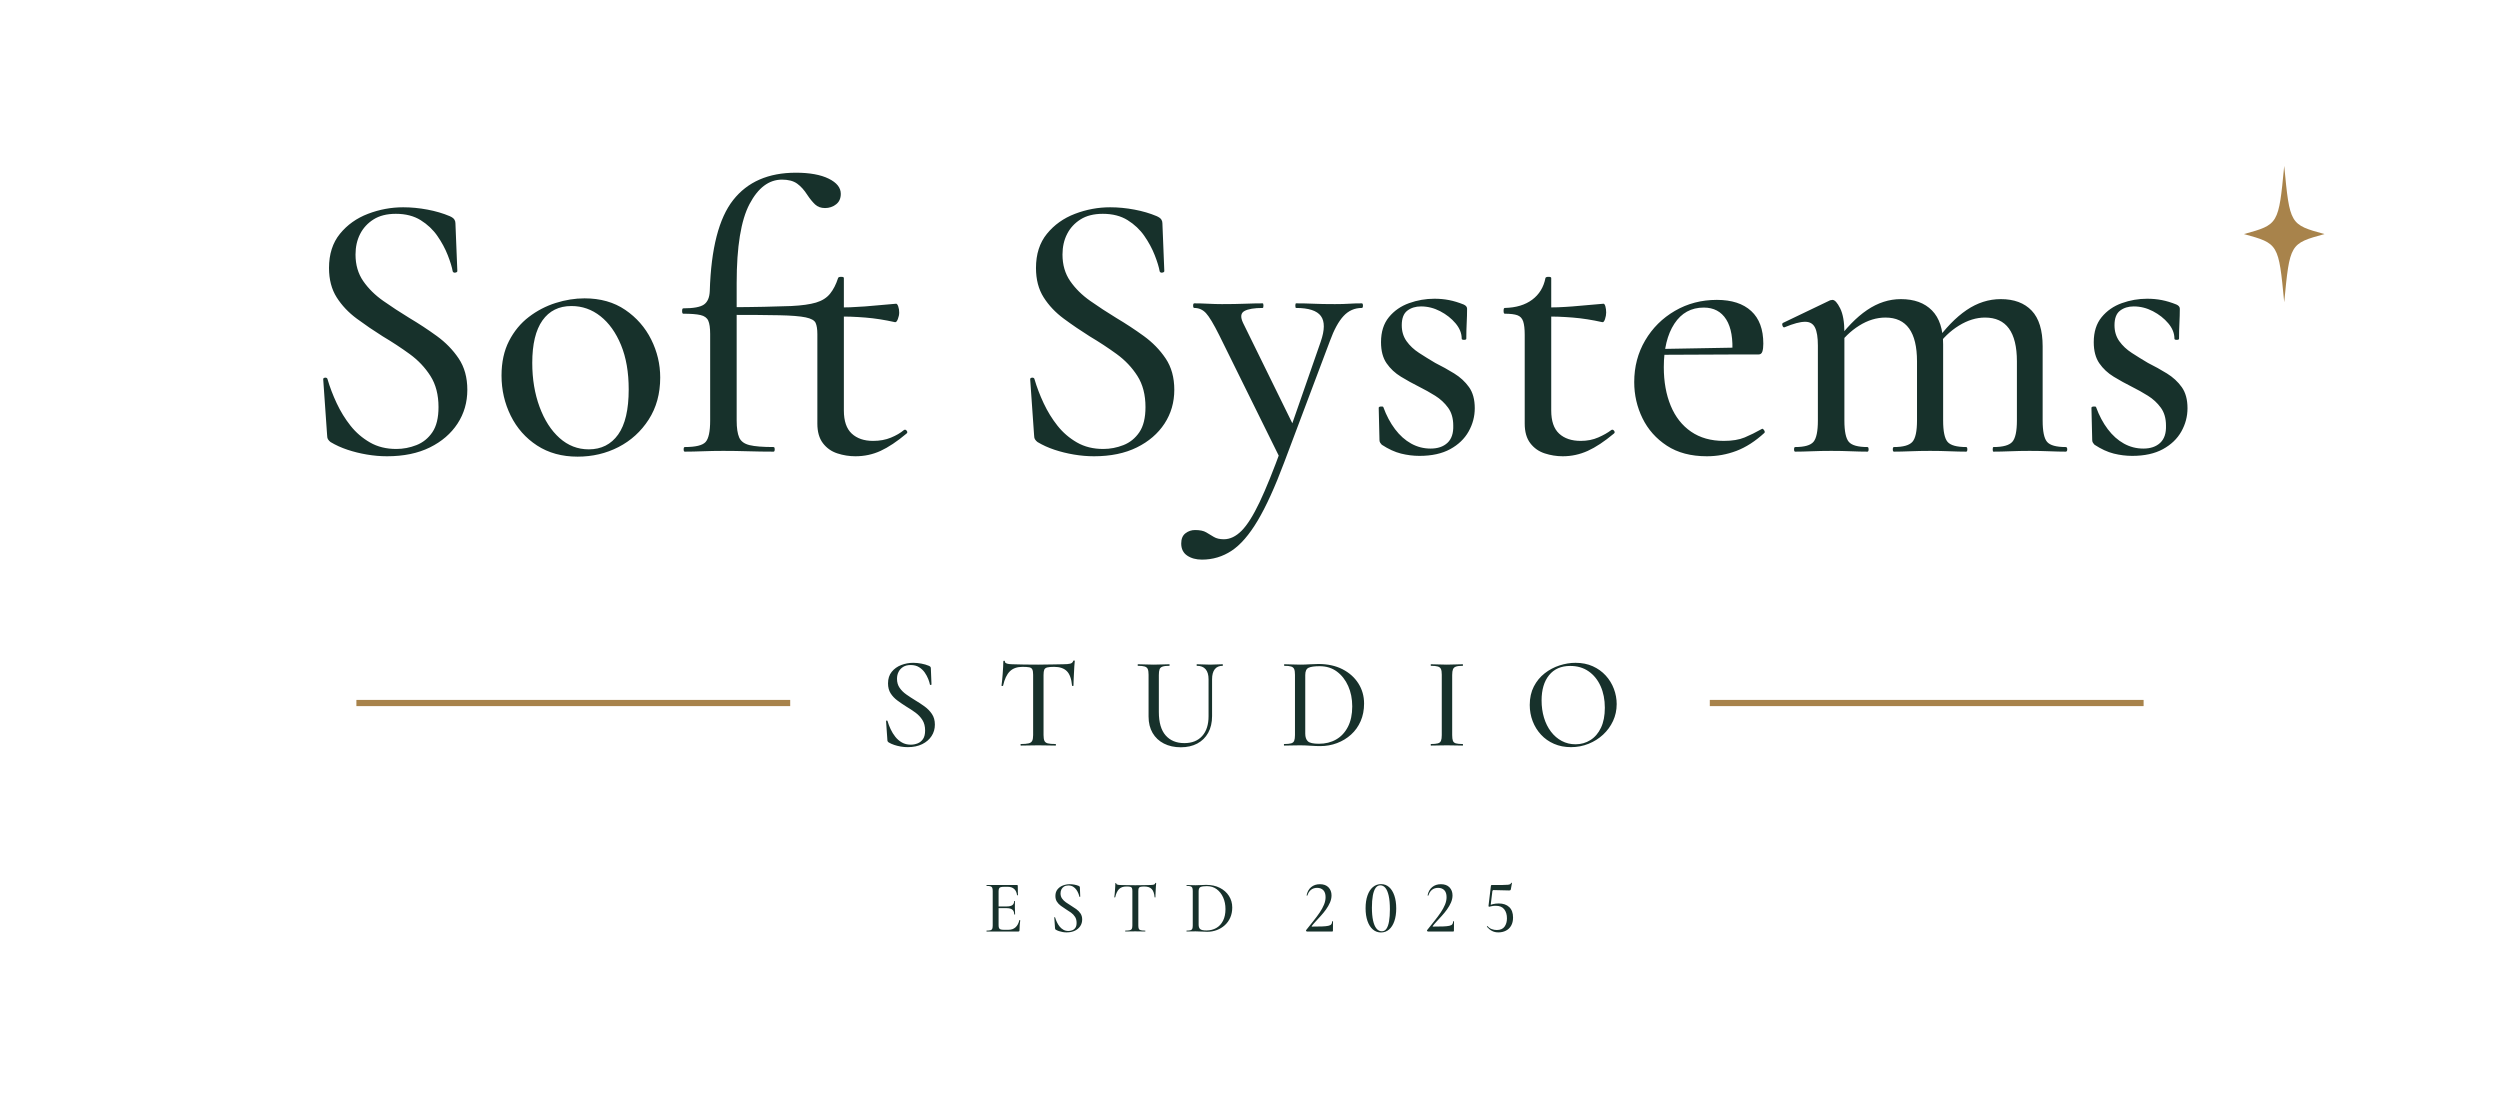
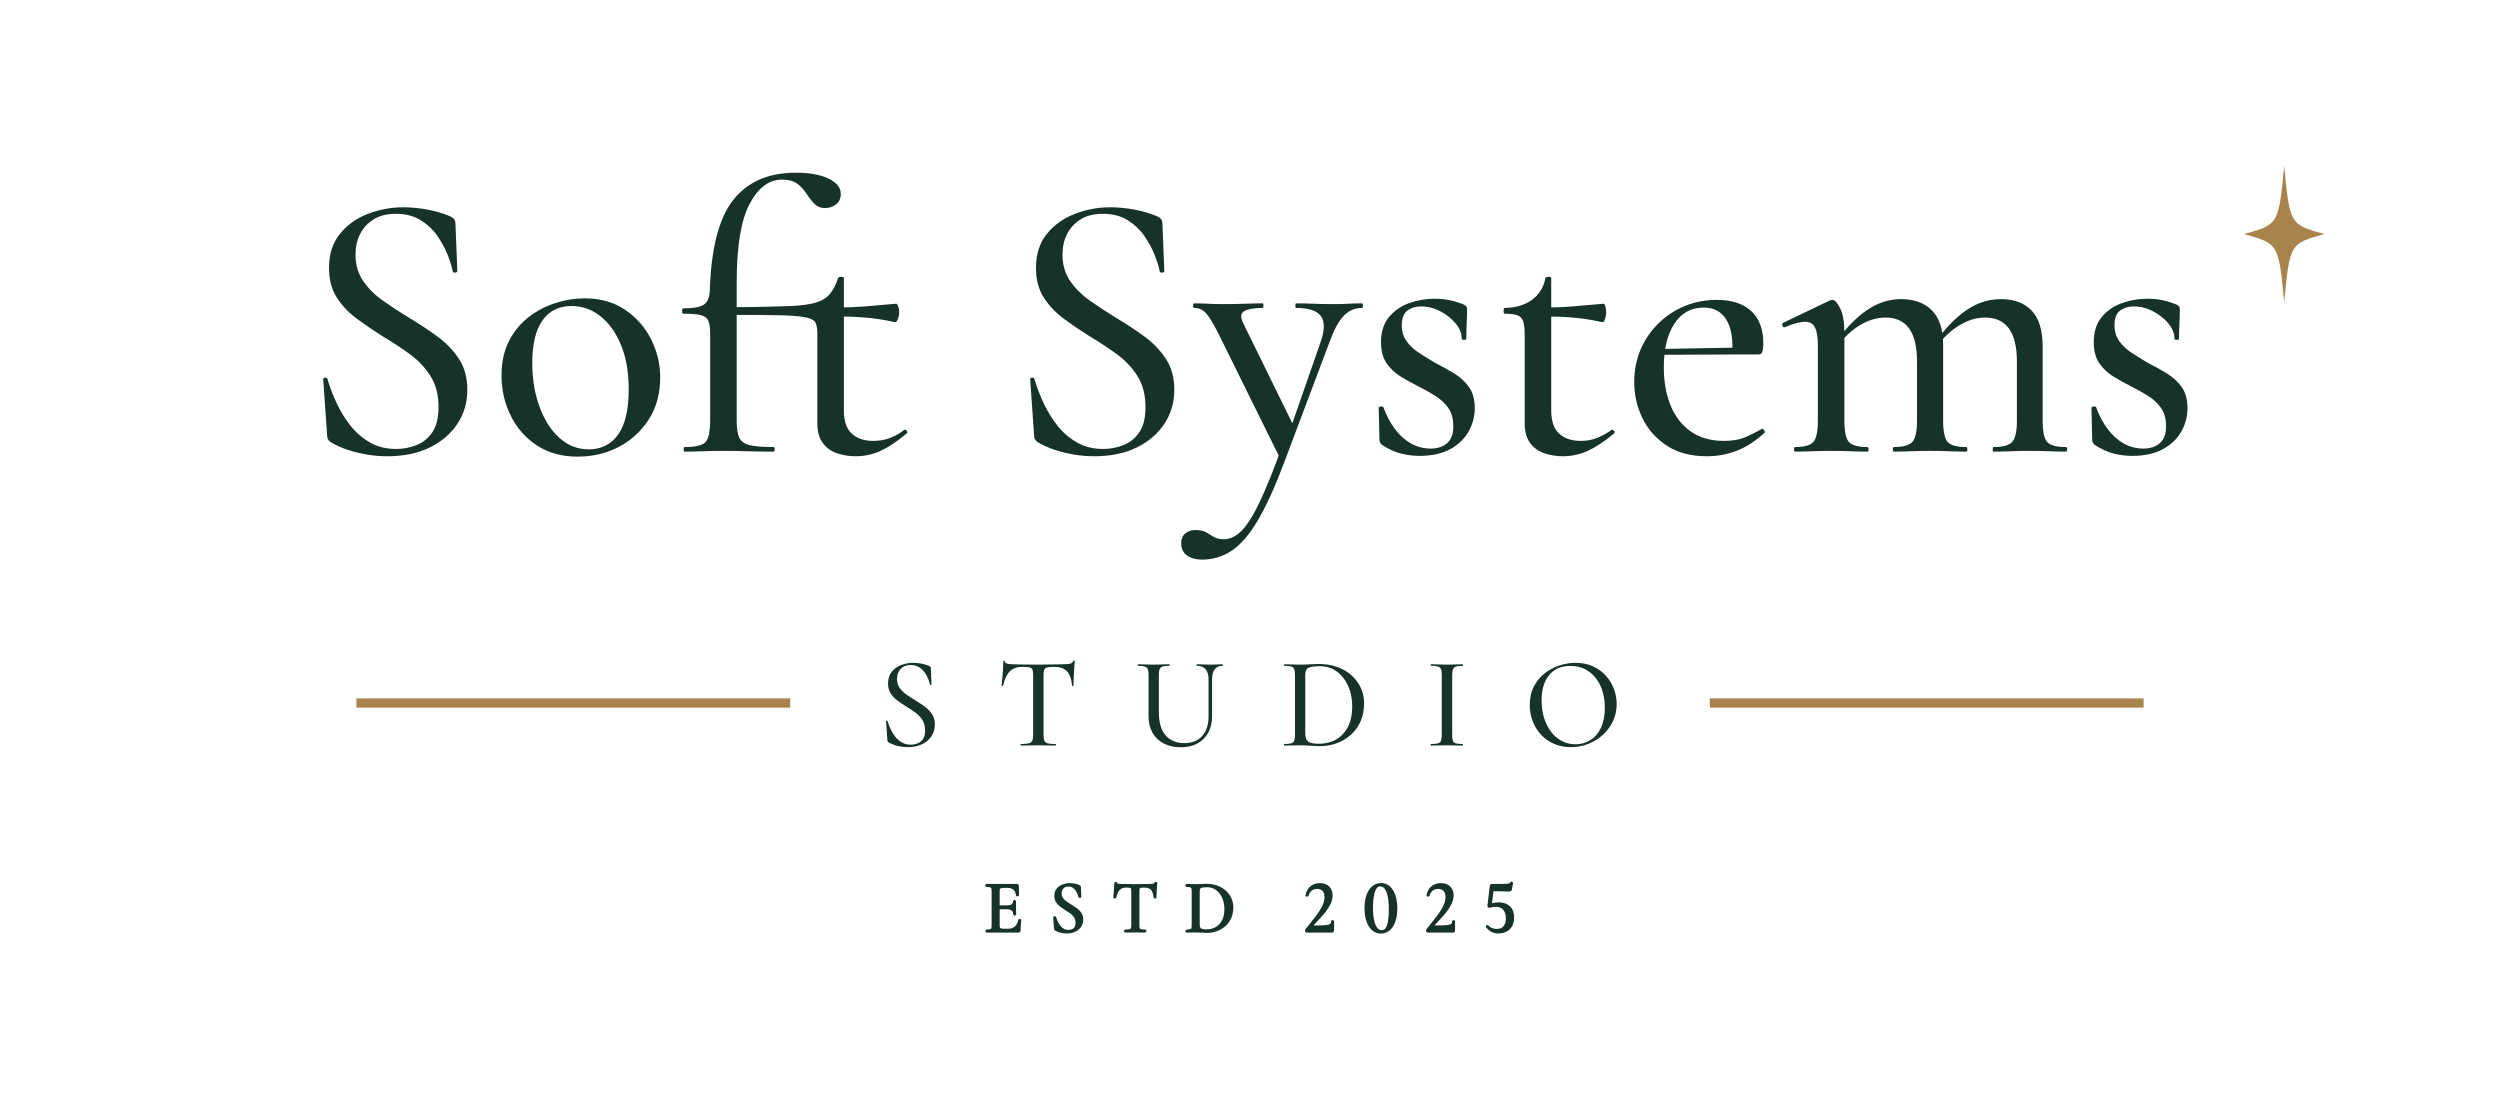
<svg xmlns="http://www.w3.org/2000/svg" viewBox="0 0 403.41 178.08" width="403" height="178" role="img" aria-label="Soft Systems Studio, established 2025">
  <path transform="translate(47.82 72.83)" d="M9.548 -31.806Q9.548 -29.326 10.788 -27.528Q12.028 -25.73 14.012 -24.335Q15.996 -22.94 18.228 -21.576Q20.522 -20.212 22.661 -18.662Q24.8 -17.112 26.195 -15.035Q27.59 -12.958 27.59 -9.982Q27.59 -6.944 26.009 -4.526Q24.428 -2.108 21.545 -0.682Q18.662 0.744 14.632 0.744Q13.02 0.744 11.377 0.465Q9.734 0.186 8.246 -0.31Q6.758 -0.806 5.518 -1.55Q5.27 -1.736 5.115 -1.984Q4.96 -2.232 4.96 -2.728L4.34 -11.594Q4.278 -11.904 4.619 -11.935Q4.96 -11.966 5.022 -11.718Q5.58 -9.796 6.51 -7.812Q7.44 -5.828 8.742 -4.185Q10.044 -2.542 11.873 -1.488Q13.702 -0.434 16.12 -0.434Q17.794 -0.434 19.375 -1.054Q20.956 -1.674 21.948 -3.131Q22.94 -4.588 22.94 -7.192Q22.94 -10.168 21.638 -12.214Q20.336 -14.26 18.29 -15.748Q16.244 -17.236 13.95 -18.6Q11.78 -19.964 9.765 -21.452Q7.75 -22.94 6.51 -24.893Q5.27 -26.846 5.27 -29.636Q5.27 -32.984 7.037 -35.154Q8.804 -37.324 11.563 -38.378Q14.322 -39.432 17.236 -39.432Q19.158 -39.432 21.142 -39.06Q23.126 -38.688 24.738 -38.006Q25.296 -37.758 25.482 -37.479Q25.668 -37.2 25.668 -36.89L25.978 -29.14Q25.978 -28.954 25.668 -28.892Q25.358 -28.83 25.234 -29.078Q25.048 -30.132 24.428 -31.713Q23.808 -33.294 22.754 -34.813Q21.7 -36.332 20.057 -37.355Q18.414 -38.378 16.058 -38.378Q13.888 -38.378 12.462 -37.479Q11.036 -36.58 10.292 -35.123Q9.548 -33.666 9.548 -31.806ZM45.384 0.806Q41.602 0.806 38.843 -0.992Q36.084 -2.79 34.596 -5.797Q33.108 -8.804 33.108 -12.276Q33.108 -15.5 34.317 -17.856Q35.526 -20.212 37.51 -21.731Q39.494 -23.25 41.85 -23.994Q44.206 -24.738 46.5 -24.738Q50.344 -24.738 53.072 -22.878Q55.8 -21.018 57.257 -18.104Q58.714 -15.19 58.714 -11.966Q58.714 -8.06 56.854 -5.177Q54.994 -2.294 51.987 -0.744Q48.98 0.806 45.384 0.806ZM47.182 -0.372Q50.22 -0.372 51.925 -2.759Q53.63 -5.146 53.63 -10.044Q53.63 -14.198 52.39 -17.205Q51.15 -20.212 49.073 -21.855Q46.996 -23.498 44.392 -23.498Q41.354 -23.498 39.711 -21.173Q38.068 -18.848 38.068 -14.322Q38.068 -10.416 39.246 -7.223Q40.424 -4.03 42.47 -2.201Q44.516 -0.372 47.182 -0.372ZM62.682 0.0Q62.496 0.0 62.496 -0.372Q62.496 -0.744 62.682 -0.744Q65.286 -0.744 66.03 -1.55Q66.774 -2.356 66.774 -5.022V-18.972Q66.774 -20.46 66.464 -21.142Q66.154 -21.824 65.224 -22.041Q64.294 -22.258 62.434 -22.258Q62.248 -22.258 62.248 -22.692Q62.248 -23.126 62.434 -23.126Q64.914 -23.126 65.782 -23.746Q66.65 -24.366 66.712 -25.916Q67.022 -36.208 70.494 -40.61Q73.966 -45.012 80.6 -45.012Q83.948 -45.012 85.901 -44.051Q87.854 -43.09 87.854 -41.602Q87.854 -40.486 87.079 -39.897Q86.304 -39.308 85.312 -39.308Q84.32 -39.308 83.7 -39.897Q83.08 -40.486 82.46 -41.416Q81.716 -42.594 80.817 -43.245Q79.918 -43.896 78.368 -43.896Q75.206 -43.896 73.129 -39.959Q71.052 -36.022 71.052 -27.218V-5.022Q71.052 -3.224 71.455 -2.294Q71.858 -1.364 73.129 -1.054Q74.4 -0.744 77.004 -0.744Q77.19 -0.744 77.19 -0.372Q77.19 0.0 77.004 0.0Q74.896 0.0 72.912 -0.062Q70.928 -0.124 68.882 -0.124Q67.146 -0.124 65.565 -0.062Q63.984 0.0 62.682 0.0ZM90.21 0.744Q88.722 0.744 87.296 0.279Q85.87 -0.186 84.971 -1.364Q84.072 -2.542 84.072 -4.526V-18.972Q84.072 -20.15 83.793 -20.77Q83.514 -21.39 82.181 -21.669Q80.848 -21.948 77.934 -22.01Q75.02 -22.072 69.75 -22.072V-23.312Q72.726 -23.312 75.454 -23.374Q78.182 -23.436 79.856 -23.498Q82.398 -23.622 83.855 -24.056Q85.312 -24.49 86.118 -25.482Q86.924 -26.474 87.42 -28.024Q87.482 -28.21 87.916 -28.21Q88.35 -28.21 88.35 -28.024V-6.634Q88.35 -4.092 89.621 -2.914Q90.892 -1.736 93.062 -1.736Q94.674 -1.736 95.945 -2.263Q97.216 -2.79 98.022 -3.472Q98.27 -3.658 98.487 -3.379Q98.704 -3.1 98.456 -2.914Q96.162 -0.992 94.271 -0.124Q92.38 0.744 90.21 0.744ZM96.596 -20.894Q94.116 -21.452 91.822 -21.638Q89.528 -21.824 86.986 -21.824V-23.25Q89.404 -23.25 91.791 -23.436Q94.178 -23.622 96.782 -23.87Q96.968 -23.87 97.123 -23.436Q97.278 -23.002 97.278 -22.444Q97.278 -21.948 97.061 -21.39Q96.844 -20.832 96.596 -20.894ZM123.628 -31.806Q123.628 -29.326 124.868 -27.528Q126.108 -25.73 128.092 -24.335Q130.076 -22.94 132.308 -21.576Q134.602 -20.212 136.741 -18.662Q138.88 -17.112 140.275 -15.035Q141.67 -12.958 141.67 -9.982Q141.67 -6.944 140.089 -4.526Q138.508 -2.108 135.625 -0.682Q132.742 0.744 128.712 0.744Q127.1 0.744 125.457 0.465Q123.814 0.186 122.326 -0.31Q120.838 -0.806 119.598 -1.55Q119.35 -1.736 119.195 -1.984Q119.04 -2.232 119.04 -2.728L118.42 -11.594Q118.358 -11.904 118.699 -11.935Q119.04 -11.966 119.102 -11.718Q119.66 -9.796 120.59 -7.812Q121.52 -5.828 122.822 -4.185Q124.124 -2.542 125.953 -1.488Q127.782 -0.434 130.2 -0.434Q131.874 -0.434 133.455 -1.054Q135.036 -1.674 136.028 -3.131Q137.02 -4.588 137.02 -7.192Q137.02 -10.168 135.718 -12.214Q134.416 -14.26 132.37 -15.748Q130.324 -17.236 128.03 -18.6Q125.86 -19.964 123.845 -21.452Q121.83 -22.94 120.59 -24.893Q119.35 -26.846 119.35 -29.636Q119.35 -32.984 121.117 -35.154Q122.884 -37.324 125.643 -38.378Q128.402 -39.432 131.316 -39.432Q133.238 -39.432 135.222 -39.06Q137.206 -38.688 138.818 -38.006Q139.376 -37.758 139.562 -37.479Q139.748 -37.2 139.748 -36.89L140.058 -29.14Q140.058 -28.954 139.748 -28.892Q139.438 -28.83 139.314 -29.078Q139.128 -30.132 138.508 -31.713Q137.888 -33.294 136.834 -34.813Q135.78 -36.332 134.137 -37.355Q132.494 -38.378 130.138 -38.378Q127.968 -38.378 126.542 -37.479Q125.116 -36.58 124.372 -35.123Q123.628 -33.666 123.628 -31.806ZM171.926 -23.932Q172.112 -23.932 172.112 -23.56Q172.112 -23.188 171.926 -23.188Q170.19 -23.188 168.981 -21.886Q167.772 -20.584 166.78 -17.856L159.402 1.736Q157.17 7.688 155.124 11.129Q153.078 14.57 150.908 15.996Q148.738 17.422 146.134 17.422Q144.708 17.422 143.747 16.771Q142.786 16.12 142.786 14.818Q142.786 13.702 143.468 13.175Q144.15 12.648 145.018 12.648Q146.196 12.648 146.816 13.02Q147.436 13.392 148.056 13.764Q148.676 14.136 149.668 14.136Q151.156 14.136 152.52 12.772Q153.884 11.408 155.434 8.153Q156.984 4.898 159.03 -0.744L158.968 1.55L148.924 -18.786Q147.56 -21.514 146.785 -22.351Q146.01 -23.188 144.894 -23.188Q144.708 -23.188 144.708 -23.56Q144.708 -23.932 144.894 -23.932Q145.948 -23.932 147.126 -23.87Q148.304 -23.808 149.358 -23.808Q151.466 -23.808 153.047 -23.87Q154.628 -23.932 155.93 -23.932Q156.054 -23.932 156.054 -23.56Q156.054 -23.188 155.93 -23.188Q153.884 -23.188 152.985 -22.692Q152.086 -22.196 152.768 -20.77L161.138 -3.72L159.402 -0.806L165.292 -17.732Q166.284 -20.584 165.323 -21.886Q164.362 -23.188 161.324 -23.188Q161.2 -23.188 161.2 -23.56Q161.2 -23.932 161.324 -23.932Q162.812 -23.932 164.145 -23.87Q165.478 -23.808 167.586 -23.808Q168.95 -23.808 169.849 -23.87Q170.748 -23.932 171.926 -23.932ZM178.374 -20.398Q178.374 -18.91 179.149 -17.825Q179.924 -16.74 181.164 -15.934Q182.404 -15.128 183.768 -14.322Q185.38 -13.516 186.837 -12.617Q188.294 -11.718 189.224 -10.416Q190.154 -9.114 190.154 -7.006Q190.154 -5.022 189.162 -3.255Q188.17 -1.488 186.186 -0.403Q184.202 0.682 181.226 0.682Q179.738 0.682 178.25 0.31Q176.762 -0.062 175.15 -1.116Q175.026 -1.24 174.902 -1.426Q174.778 -1.612 174.778 -1.86L174.654 -7.068Q174.654 -7.254 174.995 -7.285Q175.336 -7.316 175.398 -7.192Q176.142 -5.146 177.289 -3.627Q178.436 -2.108 179.893 -1.302Q181.35 -0.496 183.024 -0.496Q184.76 -0.496 185.752 -1.426Q186.744 -2.356 186.682 -4.216Q186.682 -5.952 185.845 -7.099Q185.008 -8.246 183.768 -9.021Q182.528 -9.796 181.164 -10.478Q179.676 -11.222 178.25 -12.09Q176.824 -12.958 175.925 -14.26Q175.026 -15.562 175.026 -17.67Q175.026 -20.15 176.297 -21.7Q177.568 -23.25 179.552 -23.963Q181.536 -24.676 183.644 -24.676Q184.884 -24.676 186.0 -24.459Q187.116 -24.242 188.356 -23.746Q188.914 -23.498 188.914 -23.064Q188.914 -21.948 188.852 -20.77Q188.79 -19.592 188.79 -18.228Q188.79 -18.042 188.418 -18.042Q188.046 -18.042 188.046 -18.228Q188.046 -19.53 187.054 -20.708Q186.062 -21.886 184.574 -22.661Q183.086 -23.436 181.474 -23.436Q180.172 -23.436 179.273 -22.754Q178.374 -22.072 178.374 -20.398ZM204.352 0.744Q202.864 0.744 201.438 0.279Q200.012 -0.186 199.113 -1.364Q198.214 -2.542 198.214 -4.526V-18.848Q198.214 -20.274 197.966 -21.018Q197.718 -21.762 197.036 -22.01Q196.354 -22.258 194.99 -22.258Q194.804 -22.258 194.804 -22.723Q194.804 -23.188 194.99 -23.188Q197.718 -23.25 199.423 -24.521Q201.128 -25.792 201.562 -28.024Q201.624 -28.21 202.058 -28.21Q202.492 -28.21 202.492 -28.024V-6.634Q202.492 -4.092 203.763 -2.914Q205.034 -1.736 207.266 -1.736Q208.816 -1.736 210.087 -2.294Q211.358 -2.852 212.164 -3.472Q212.412 -3.658 212.629 -3.379Q212.846 -3.1 212.598 -2.914Q210.304 -0.992 208.382 -0.124Q206.46 0.744 204.352 0.744ZM210.738 -20.894Q208.258 -21.452 205.964 -21.638Q203.67 -21.824 201.128 -21.824V-23.25Q203.608 -23.25 205.933 -23.436Q208.258 -23.622 210.924 -23.87Q211.11 -23.87 211.234 -23.436Q211.358 -23.002 211.358 -22.444Q211.358 -21.948 211.172 -21.39Q210.986 -20.832 210.738 -20.894ZM227.602 0.744Q223.758 0.744 221.154 -0.961Q218.55 -2.666 217.217 -5.394Q215.884 -8.122 215.884 -11.222Q215.884 -14.942 217.651 -17.949Q219.418 -20.956 222.456 -22.723Q225.494 -24.49 229.214 -24.49Q232.81 -24.49 234.763 -22.692Q236.716 -20.894 236.716 -17.422Q236.716 -16.616 236.561 -16.151Q236.406 -15.686 235.972 -15.686H231.694Q231.942 -19.406 230.733 -21.328Q229.524 -23.25 227.106 -23.25Q224.068 -23.25 222.363 -20.646Q220.658 -18.042 220.658 -13.64Q220.658 -10.106 221.774 -7.409Q222.89 -4.712 225.06 -3.224Q227.23 -1.736 230.33 -1.736Q232.376 -1.736 233.709 -2.294Q235.042 -2.852 236.468 -3.658Q236.592 -3.782 236.809 -3.503Q237.026 -3.224 236.902 -3.038Q234.67 -0.992 232.376 -0.124Q230.082 0.744 227.602 0.744ZM219.232 -15.624 219.17 -16.554 233.058 -16.802V-15.686ZM273.854 0.0Q273.73 0.0 273.73 -0.372Q273.73 -0.744 273.854 -0.744Q276.148 -0.744 276.892 -1.581Q277.636 -2.418 277.636 -5.022V-14.57Q277.636 -21.638 272.49 -21.638Q270.382 -21.638 268.274 -20.336Q266.166 -19.034 264.678 -16.864L264.43 -17.608Q266.91 -21.08 269.514 -22.847Q272.118 -24.614 275.032 -24.614Q278.256 -24.614 280.023 -22.754Q281.79 -20.894 281.79 -16.988V-5.022Q281.79 -2.418 282.503 -1.581Q283.216 -0.744 285.51 -0.744Q285.758 -0.744 285.758 -0.372Q285.758 0.0 285.51 0.0Q284.394 0.0 282.875 -0.062Q281.356 -0.124 279.682 -0.124Q278.07 -0.124 276.551 -0.062Q275.032 0.0 273.854 0.0ZM257.796 0.0Q257.61 0.0 257.61 -0.372Q257.61 -0.744 257.796 -0.744Q260.028 -0.744 260.772 -1.581Q261.516 -2.418 261.516 -5.022V-14.57Q261.516 -21.638 256.432 -21.638Q254.262 -21.638 252.185 -20.336Q250.108 -19.034 248.62 -16.864L248.372 -17.608Q250.852 -21.08 253.456 -22.847Q256.06 -24.614 258.912 -24.614Q262.136 -24.614 263.934 -22.785Q265.732 -20.956 265.732 -17.298V-5.022Q265.732 -2.418 266.445 -1.581Q267.158 -0.744 269.452 -0.744Q269.638 -0.744 269.638 -0.372Q269.638 0.0 269.452 0.0Q268.274 0.0 266.786 -0.062Q265.298 -0.124 263.624 -0.124Q261.95 -0.124 260.431 -0.062Q258.912 0.0 257.796 0.0ZM241.862 0.0Q241.676 0.0 241.676 -0.372Q241.676 -0.744 241.862 -0.744Q244.094 -0.744 244.807 -1.581Q245.52 -2.418 245.52 -5.022V-17.112Q245.52 -19.096 245.055 -20.026Q244.59 -20.956 243.474 -20.956Q242.854 -20.956 242.048 -20.739Q241.242 -20.522 240.188 -20.088Q239.94 -19.964 239.816 -20.305Q239.692 -20.646 239.878 -20.77L247.504 -24.428Q247.752 -24.49 247.876 -24.49Q248.434 -24.49 249.116 -23.126Q249.798 -21.762 249.798 -19.22V-5.022Q249.798 -2.418 250.511 -1.581Q251.224 -0.744 253.518 -0.744Q253.704 -0.744 253.704 -0.372Q253.704 0.0 253.518 0.0Q252.34 0.0 250.852 -0.062Q249.364 -0.124 247.69 -0.124Q246.016 -0.124 244.497 -0.062Q242.978 0.0 241.862 0.0ZM293.384 -20.398Q293.384 -18.91 294.159 -17.825Q294.934 -16.74 296.174 -15.934Q297.414 -15.128 298.778 -14.322Q300.39 -13.516 301.847 -12.617Q303.304 -11.718 304.234 -10.416Q305.164 -9.114 305.164 -7.006Q305.164 -5.022 304.172 -3.255Q303.18 -1.488 301.196 -0.403Q299.212 0.682 296.236 0.682Q294.748 0.682 293.26 0.31Q291.772 -0.062 290.16 -1.116Q290.036 -1.24 289.912 -1.426Q289.788 -1.612 289.788 -1.86L289.664 -7.068Q289.664 -7.254 290.005 -7.285Q290.346 -7.316 290.408 -7.192Q291.152 -5.146 292.299 -3.627Q293.446 -2.108 294.903 -1.302Q296.36 -0.496 298.034 -0.496Q299.77 -0.496 300.762 -1.426Q301.754 -2.356 301.692 -4.216Q301.692 -5.952 300.855 -7.099Q300.018 -8.246 298.778 -9.021Q297.538 -9.796 296.174 -10.478Q294.686 -11.222 293.26 -12.09Q291.834 -12.958 290.935 -14.26Q290.036 -15.562 290.036 -17.67Q290.036 -20.15 291.307 -21.7Q292.578 -23.25 294.562 -23.963Q296.546 -24.676 298.654 -24.676Q299.894 -24.676 301.01 -24.459Q302.126 -24.242 303.366 -23.746Q303.924 -23.498 303.924 -23.064Q303.924 -21.948 303.862 -20.77Q303.8 -19.592 303.8 -18.228Q303.8 -18.042 303.428 -18.042Q303.056 -18.042 303.056 -18.228Q303.056 -19.53 302.064 -20.708Q301.072 -21.886 299.584 -22.661Q298.096 -23.436 296.484 -23.436Q295.182 -23.436 294.283 -22.754Q293.384 -22.072 293.384 -20.398Z" fill="#17312B" />
  <path class="sparkle" fill="#A8834B" d="M368.59,26.72 C369.50,36.18 369.50,36.18 375.09,37.72 C369.50,39.26 369.50,39.26 368.59,48.72 C367.68,39.26 367.68,39.26 362.09,37.72 C367.68,36.18 367.68,36.18 368.59,26.72 Z" />
  <path transform="translate(141.51 120.26)" d="M3.234 -10.773Q3.234 -9.933 3.654 -9.324Q4.074 -8.715 4.746 -8.242Q5.418 -7.77 6.174 -7.308Q6.951 -6.846 7.676 -6.321Q8.4 -5.796 8.873 -5.093Q9.345 -4.389 9.345 -3.381Q9.345 -2.352 8.809 -1.533Q8.274 -0.714 7.298 -0.231Q6.321 0.252 4.956 0.252Q4.41 0.252 3.854 0.158Q3.297 0.063 2.793 -0.105Q2.289 -0.273 1.869 -0.525Q1.785 -0.588 1.733 -0.672Q1.68 -0.756 1.68 -0.924L1.47 -3.927Q1.449 -4.032 1.565 -4.043Q1.68 -4.053 1.701 -3.969Q1.89 -3.318 2.205 -2.646Q2.52 -1.974 2.961 -1.418Q3.402 -0.861 4.021 -0.504Q4.641 -0.147 5.46 -0.147Q6.027 -0.147 6.562 -0.357Q7.098 -0.567 7.434 -1.06Q7.77 -1.554 7.77 -2.436Q7.77 -3.444 7.329 -4.137Q6.888 -4.83 6.195 -5.334Q5.502 -5.838 4.725 -6.3Q3.99 -6.762 3.308 -7.266Q2.625 -7.77 2.205 -8.431Q1.785 -9.093 1.785 -10.038Q1.785 -11.172 2.384 -11.907Q2.982 -12.642 3.917 -12.999Q4.851 -13.356 5.838 -13.356Q6.489 -13.356 7.161 -13.23Q7.833 -13.104 8.379 -12.873Q8.568 -12.789 8.631 -12.695Q8.694 -12.6 8.694 -12.495L8.799 -9.87Q8.799 -9.807 8.694 -9.786Q8.589 -9.765 8.547 -9.849Q8.484 -10.206 8.274 -10.742Q8.064 -11.277 7.707 -11.792Q7.35 -12.306 6.793 -12.652Q6.237 -12.999 5.439 -12.999Q4.704 -12.999 4.221 -12.695Q3.738 -12.39 3.486 -11.896Q3.234 -11.403 3.234 -10.773ZM23.478 -12.705Q22.176 -12.705 21.441 -11.98Q20.706 -11.256 20.349 -9.66Q20.328 -9.618 20.212 -9.618Q20.097 -9.618 20.097 -9.681Q20.139 -9.954 20.191 -10.458Q20.244 -10.962 20.286 -11.55Q20.328 -12.138 20.359 -12.684Q20.391 -13.23 20.391 -13.587Q20.391 -13.692 20.517 -13.692Q20.643 -13.692 20.643 -13.587Q20.643 -13.377 20.853 -13.283Q21.063 -13.188 21.336 -13.157Q21.609 -13.125 21.798 -13.125Q23.604 -13.062 26.019 -13.062Q27.489 -13.062 28.371 -13.094Q29.253 -13.125 30.072 -13.125Q30.786 -13.125 31.175 -13.22Q31.563 -13.314 31.668 -13.65Q31.689 -13.734 31.805 -13.734Q31.92 -13.734 31.92 -13.65Q31.878 -13.335 31.846 -12.768Q31.815 -12.201 31.784 -11.592Q31.752 -10.983 31.731 -10.458Q31.71 -9.933 31.71 -9.681Q31.71 -9.618 31.595 -9.618Q31.479 -9.618 31.479 -9.681Q31.332 -11.319 30.639 -12.012Q29.946 -12.705 28.581 -12.705Q27.846 -12.705 27.479 -12.611Q27.111 -12.516 26.995 -12.243Q26.88 -11.97 26.88 -11.382V-1.701Q26.88 -1.092 27.017 -0.777Q27.153 -0.462 27.562 -0.357Q27.972 -0.252 28.833 -0.252Q28.875 -0.252 28.875 -0.126Q28.875 0.0 28.833 0.0Q28.266 0.0 27.562 -0.021Q26.859 -0.042 26.019 -0.042Q25.221 -0.042 24.517 -0.021Q23.814 0.0 23.226 0.0Q23.163 0.0 23.163 -0.126Q23.163 -0.252 23.226 -0.252Q24.045 -0.252 24.476 -0.357Q24.906 -0.462 25.053 -0.777Q25.2 -1.092 25.2 -1.701V-11.424Q25.2 -11.991 25.074 -12.275Q24.948 -12.558 24.57 -12.632Q24.192 -12.705 23.478 -12.705ZM53.508 -10.71Q53.508 -11.76 53.035 -12.317Q52.563 -12.873 51.639 -12.873Q51.576 -12.873 51.576 -12.999Q51.576 -13.125 51.639 -13.125Q52.122 -13.125 52.647 -13.094Q53.172 -13.062 53.781 -13.062Q54.306 -13.062 54.821 -13.094Q55.335 -13.125 55.776 -13.125Q55.818 -13.125 55.818 -12.999Q55.818 -12.873 55.776 -12.873Q54.936 -12.873 54.506 -12.317Q54.075 -11.76 54.075 -10.71V-4.767Q54.075 -3.192 53.445 -2.058Q52.815 -0.924 51.681 -0.326Q50.547 0.273 49.035 0.273Q47.481 0.273 46.305 -0.326Q45.129 -0.924 44.478 -2.037Q43.827 -3.15 43.827 -4.683V-11.424Q43.827 -12.033 43.701 -12.338Q43.575 -12.642 43.208 -12.758Q42.84 -12.873 42.126 -12.873Q42.063 -12.873 42.063 -12.999Q42.063 -13.125 42.126 -13.125Q42.651 -13.125 43.281 -13.094Q43.911 -13.062 44.646 -13.062Q45.402 -13.062 46.043 -13.094Q46.683 -13.125 47.166 -13.125Q47.229 -13.125 47.229 -12.999Q47.229 -12.873 47.166 -12.873Q46.452 -12.873 46.085 -12.747Q45.717 -12.621 45.602 -12.306Q45.486 -11.991 45.486 -11.382V-5.418Q45.486 -2.898 46.578 -1.649Q47.67 -0.399 49.602 -0.399Q51.45 -0.399 52.479 -1.544Q53.508 -2.688 53.508 -4.746ZM71.526 0.084Q70.896 0.084 69.972 0.021Q69.048 -0.042 68.271 -0.042Q67.557 -0.042 66.895 -0.021Q66.234 0.0 65.709 0.0Q65.667 0.0 65.667 -0.126Q65.667 -0.252 65.709 -0.252Q66.444 -0.252 66.822 -0.357Q67.2 -0.462 67.326 -0.777Q67.452 -1.092 67.452 -1.701V-11.424Q67.452 -12.033 67.326 -12.338Q67.2 -12.642 66.833 -12.758Q66.465 -12.873 65.751 -12.873Q65.688 -12.873 65.688 -12.999Q65.688 -13.125 65.751 -13.125Q66.276 -13.125 66.917 -13.094Q67.557 -13.062 68.271 -13.062Q68.985 -13.062 69.815 -13.115Q70.644 -13.167 71.232 -13.167Q73.458 -13.167 75.107 -12.327Q76.755 -11.487 77.679 -10.038Q78.603 -8.589 78.603 -6.783Q78.603 -5.208 78.047 -3.938Q77.49 -2.667 76.503 -1.775Q75.516 -0.882 74.235 -0.399Q72.954 0.084 71.526 0.084ZM71.316 -0.294Q72.891 -0.294 74.099 -0.987Q75.306 -1.68 75.999 -3.035Q76.692 -4.389 76.692 -6.321Q76.692 -8.148 76.041 -9.607Q75.39 -11.067 74.225 -11.939Q73.059 -12.81 71.442 -12.81Q70.182 -12.81 69.647 -12.558Q69.111 -12.306 69.111 -11.382V-1.932Q69.111 -1.092 69.531 -0.693Q69.951 -0.294 71.316 -0.294ZM92.82 -1.701Q92.82 -1.092 92.935 -0.777Q93.051 -0.462 93.418 -0.357Q93.786 -0.252 94.521 -0.252Q94.563 -0.252 94.563 -0.126Q94.563 0.0 94.521 0.0Q93.996 0.0 93.356 -0.021Q92.715 -0.042 91.959 -0.042Q91.224 -0.042 90.573 -0.021Q89.922 0.0 89.397 0.0Q89.355 0.0 89.355 -0.126Q89.355 -0.252 89.397 -0.252Q90.132 -0.252 90.51 -0.357Q90.888 -0.462 91.014 -0.777Q91.14 -1.092 91.14 -1.701V-11.424Q91.14 -12.033 91.014 -12.338Q90.888 -12.642 90.51 -12.758Q90.132 -12.873 89.397 -12.873Q89.355 -12.873 89.355 -12.999Q89.355 -13.125 89.397 -13.125Q89.922 -13.125 90.573 -13.094Q91.224 -13.062 91.959 -13.062Q92.715 -13.062 93.366 -13.094Q94.017 -13.125 94.521 -13.125Q94.563 -13.125 94.563 -12.999Q94.563 -12.873 94.521 -12.873Q93.786 -12.873 93.429 -12.747Q93.072 -12.621 92.946 -12.306Q92.82 -11.991 92.82 -11.382ZM111.993 0.252Q110.481 0.252 109.252 -0.284Q108.024 -0.819 107.152 -1.764Q106.281 -2.709 105.808 -3.938Q105.336 -5.166 105.336 -6.552Q105.336 -8.253 105.997 -9.534Q106.659 -10.815 107.751 -11.666Q108.843 -12.516 110.145 -12.936Q111.447 -13.356 112.728 -13.356Q114.282 -13.356 115.51 -12.8Q116.739 -12.243 117.6 -11.298Q118.461 -10.353 118.912 -9.156Q119.364 -7.959 119.364 -6.699Q119.364 -5.229 118.776 -3.969Q118.188 -2.709 117.169 -1.764Q116.151 -0.819 114.817 -0.284Q113.484 0.252 111.993 0.252ZM112.728 -0.21Q114.051 -0.21 115.132 -0.893Q116.214 -1.575 116.833 -2.888Q117.453 -4.2 117.453 -6.111Q117.453 -8.064 116.77 -9.587Q116.088 -11.109 114.838 -11.98Q113.589 -12.852 111.867 -12.852Q109.662 -12.852 108.454 -11.361Q107.247 -9.87 107.247 -7.287Q107.247 -5.796 107.635 -4.505Q108.024 -3.213 108.759 -2.247Q109.494 -1.281 110.502 -0.746Q111.51 -0.21 112.728 -0.21Z" fill="#17312B" />
-   <rect x="57.51" y="112.89" width="70" height="1" fill="#A8834B" />
-   <rect x="275.90" y="112.89" width="70" height="1" fill="#A8834B" />
-   <path transform="translate(158.70 150.26)" d="M5.628 0.0H0.516Q0.48 0.0 0.48 -0.072Q0.48 -0.144 0.516 -0.144Q0.924 -0.144 1.134 -0.204Q1.344 -0.264 1.416 -0.444Q1.488 -0.624 1.488 -0.972V-6.528Q1.488 -6.876 1.416 -7.05Q1.344 -7.224 1.134 -7.29Q0.924 -7.356 0.516 -7.356Q0.48 -7.356 0.48 -7.428Q0.48 -7.5 0.516 -7.5H5.412Q5.532 -7.5 5.532 -7.392L5.556 -5.88Q5.556 -5.844 5.49 -5.838Q5.424 -5.832 5.412 -5.868Q5.328 -6.528 4.944 -6.87Q4.56 -7.212 3.936 -7.212H3.324Q2.964 -7.212 2.772 -7.152Q2.58 -7.092 2.508 -6.93Q2.436 -6.768 2.436 -6.48V-1.02Q2.436 -0.732 2.502 -0.57Q2.568 -0.408 2.748 -0.342Q2.928 -0.276 3.252 -0.276H4.044Q4.728 -0.276 5.172 -0.678Q5.616 -1.08 5.784 -1.824Q5.784 -1.86 5.856 -1.848Q5.928 -1.836 5.928 -1.8Q5.88 -1.476 5.844 -1.02Q5.808 -0.564 5.808 -0.18Q5.808 0.0 5.628 0.0ZM4.956 -2.76Q4.956 -3.276 4.662 -3.522Q4.368 -3.768 3.72 -3.768H1.98V-4.044H3.756Q4.368 -4.044 4.656 -4.254Q4.944 -4.464 4.944 -4.908Q4.944 -4.932 5.01 -4.932Q5.076 -4.932 5.076 -4.908Q5.076 -4.536 5.07 -4.332Q5.064 -4.128 5.064 -3.9Q5.064 -3.624 5.082 -3.348Q5.1 -3.072 5.1 -2.76Q5.1 -2.736 5.028 -2.736Q4.956 -2.736 4.956 -2.76ZM12.432 -6.156Q12.432 -5.676 12.672 -5.328Q12.912 -4.98 13.296 -4.71Q13.68 -4.44 14.112 -4.176Q14.556 -3.912 14.97 -3.612Q15.384 -3.312 15.654 -2.91Q15.924 -2.508 15.924 -1.932Q15.924 -1.344 15.618 -0.876Q15.312 -0.408 14.754 -0.132Q14.196 0.144 13.416 0.144Q13.104 0.144 12.786 0.09Q12.468 0.036 12.18 -0.06Q11.892 -0.156 11.652 -0.3Q11.604 -0.336 11.574 -0.384Q11.544 -0.432 11.544 -0.528L11.424 -2.244Q11.412 -2.304 11.478 -2.31Q11.544 -2.316 11.556 -2.268Q11.664 -1.896 11.844 -1.512Q12.024 -1.128 12.276 -0.81Q12.528 -0.492 12.882 -0.288Q13.236 -0.084 13.704 -0.084Q14.028 -0.084 14.334 -0.204Q14.64 -0.324 14.832 -0.606Q15.024 -0.888 15.024 -1.392Q15.024 -1.968 14.772 -2.364Q14.52 -2.76 14.124 -3.048Q13.728 -3.336 13.284 -3.6Q12.864 -3.864 12.474 -4.152Q12.084 -4.44 11.844 -4.818Q11.604 -5.196 11.604 -5.736Q11.604 -6.384 11.946 -6.804Q12.288 -7.224 12.822 -7.428Q13.356 -7.632 13.92 -7.632Q14.292 -7.632 14.676 -7.56Q15.06 -7.488 15.372 -7.356Q15.48 -7.308 15.516 -7.254Q15.552 -7.2 15.552 -7.14L15.612 -5.64Q15.612 -5.604 15.552 -5.592Q15.492 -5.58 15.468 -5.628Q15.432 -5.832 15.312 -6.138Q15.192 -6.444 14.988 -6.738Q14.784 -7.032 14.466 -7.23Q14.148 -7.428 13.692 -7.428Q13.272 -7.428 12.996 -7.254Q12.72 -7.08 12.576 -6.798Q12.432 -6.516 12.432 -6.156ZM23.04 -7.26Q22.296 -7.26 21.876 -6.846Q21.456 -6.432 21.252 -5.52Q21.24 -5.496 21.174 -5.496Q21.108 -5.496 21.108 -5.532Q21.132 -5.688 21.162 -5.976Q21.192 -6.264 21.216 -6.6Q21.24 -6.936 21.258 -7.248Q21.276 -7.56 21.276 -7.764Q21.276 -7.824 21.348 -7.824Q21.42 -7.824 21.42 -7.764Q21.42 -7.644 21.54 -7.59Q21.66 -7.536 21.816 -7.518Q21.972 -7.5 22.08 -7.5Q23.112 -7.464 24.492 -7.464Q25.332 -7.464 25.836 -7.482Q26.34 -7.5 26.808 -7.5Q27.216 -7.5 27.438 -7.554Q27.66 -7.608 27.72 -7.8Q27.732 -7.848 27.798 -7.848Q27.864 -7.848 27.864 -7.8Q27.84 -7.62 27.822 -7.296Q27.804 -6.972 27.786 -6.624Q27.768 -6.276 27.756 -5.976Q27.744 -5.676 27.744 -5.532Q27.744 -5.496 27.678 -5.496Q27.612 -5.496 27.612 -5.532Q27.528 -6.468 27.132 -6.864Q26.736 -7.26 25.956 -7.26Q25.536 -7.26 25.326 -7.206Q25.116 -7.152 25.05 -6.996Q24.984 -6.84 24.984 -6.504V-0.972Q24.984 -0.624 25.062 -0.444Q25.14 -0.264 25.374 -0.204Q25.608 -0.144 26.1 -0.144Q26.124 -0.144 26.124 -0.072Q26.124 0.0 26.1 0.0Q25.776 0.0 25.374 -0.012Q24.972 -0.024 24.492 -0.024Q24.036 -0.024 23.634 -0.012Q23.232 0.0 22.896 0.0Q22.86 0.0 22.86 -0.072Q22.86 -0.144 22.896 -0.144Q23.364 -0.144 23.61 -0.204Q23.856 -0.264 23.94 -0.444Q24.024 -0.624 24.024 -0.972V-6.528Q24.024 -6.852 23.952 -7.014Q23.88 -7.176 23.664 -7.218Q23.448 -7.26 23.04 -7.26ZM36.096 0.048Q35.736 0.048 35.208 0.012Q34.68 -0.024 34.236 -0.024Q33.828 -0.024 33.45 -0.012Q33.072 0.0 32.772 0.0Q32.748 0.0 32.748 -0.072Q32.748 -0.144 32.772 -0.144Q33.192 -0.144 33.408 -0.204Q33.624 -0.264 33.696 -0.444Q33.768 -0.624 33.768 -0.972V-6.528Q33.768 -6.876 33.696 -7.05Q33.624 -7.224 33.414 -7.29Q33.204 -7.356 32.796 -7.356Q32.76 -7.356 32.76 -7.428Q32.76 -7.5 32.796 -7.5Q33.096 -7.5 33.462 -7.482Q33.828 -7.464 34.236 -7.464Q34.644 -7.464 35.118 -7.494Q35.592 -7.524 35.928 -7.524Q37.2 -7.524 38.142 -7.044Q39.084 -6.564 39.612 -5.736Q40.14 -4.908 40.14 -3.876Q40.14 -2.976 39.822 -2.25Q39.504 -1.524 38.94 -1.014Q38.376 -0.504 37.644 -0.228Q36.912 0.048 36.096 0.048ZM35.976 -0.168Q36.876 -0.168 37.566 -0.564Q38.256 -0.96 38.652 -1.734Q39.048 -2.508 39.048 -3.612Q39.048 -4.656 38.676 -5.49Q38.304 -6.324 37.638 -6.822Q36.972 -7.32 36.048 -7.32Q35.328 -7.32 35.022 -7.176Q34.716 -7.032 34.716 -6.504V-1.104Q34.716 -0.624 34.956 -0.396Q35.196 -0.168 35.976 -0.168ZM52.176 0.0Q52.128 0.0 52.068 -0.09Q52.008 -0.18 52.056 -0.216Q52.68 -1.008 53.25 -1.716Q53.82 -2.424 54.258 -3.072Q54.696 -3.72 54.948 -4.332Q55.2 -4.944 55.2 -5.544Q55.2 -6.288 54.834 -6.666Q54.468 -7.044 53.844 -7.044Q53.244 -7.044 52.842 -6.72Q52.44 -6.396 52.272 -5.808Q52.26 -5.784 52.194 -5.796Q52.128 -5.808 52.14 -5.844Q52.308 -6.696 52.878 -7.164Q53.448 -7.632 54.288 -7.632Q55.188 -7.632 55.674 -7.122Q56.16 -6.612 56.16 -5.832Q56.16 -5.244 55.908 -4.668Q55.656 -4.092 55.266 -3.552Q54.876 -3.012 54.432 -2.526Q53.988 -2.04 53.598 -1.62Q53.208 -1.2 52.968 -0.876Q52.908 -0.792 53.016 -0.792Q54.024 -0.792 54.654 -0.816Q55.284 -0.84 55.638 -0.918Q55.992 -0.996 56.124 -1.164Q56.256 -1.332 56.256 -1.62Q56.256 -1.656 56.328 -1.656Q56.4 -1.656 56.4 -1.62L56.388 -0.132Q56.388 -0.084 56.364 -0.042Q56.34 0.0 56.28 0.0Q55.668 0.0 54.954 0.0Q54.24 0.0 53.52 0.0Q52.8 0.0 52.176 0.0ZM64.14 0.156Q63.384 0.156 62.826 -0.33Q62.268 -0.816 61.962 -1.692Q61.656 -2.568 61.656 -3.756Q61.656 -4.932 61.962 -5.808Q62.268 -6.684 62.832 -7.164Q63.396 -7.644 64.164 -7.644Q64.908 -7.644 65.454 -7.158Q66 -6.672 66.3 -5.79Q66.6 -4.908 66.6 -3.72Q66.6 -2.544 66.3 -1.674Q66 -0.804 65.448 -0.324Q64.896 0.156 64.14 0.156ZM64.284 -0.036Q64.74 -0.036 65.022 -0.444Q65.304 -0.852 65.442 -1.644Q65.58 -2.436 65.58 -3.576Q65.58 -4.92 65.382 -5.784Q65.184 -6.648 64.842 -7.05Q64.5 -7.452 64.032 -7.452Q63.576 -7.452 63.276 -7.032Q62.976 -6.612 62.826 -5.802Q62.676 -4.992 62.676 -3.84Q62.676 -2.628 62.862 -1.776Q63.048 -0.924 63.408 -0.48Q63.768 -0.036 64.284 -0.036ZM71.7 0.0Q71.652 0.0 71.592 -0.09Q71.532 -0.18 71.58 -0.216Q72.204 -1.008 72.774 -1.716Q73.344 -2.424 73.782 -3.072Q74.22 -3.72 74.472 -4.332Q74.724 -4.944 74.724 -5.544Q74.724 -6.288 74.358 -6.666Q73.992 -7.044 73.368 -7.044Q72.768 -7.044 72.366 -6.72Q71.964 -6.396 71.796 -5.808Q71.784 -5.784 71.718 -5.796Q71.652 -5.808 71.664 -5.844Q71.832 -6.696 72.402 -7.164Q72.972 -7.632 73.812 -7.632Q74.712 -7.632 75.198 -7.122Q75.684 -6.612 75.684 -5.832Q75.684 -5.244 75.432 -4.668Q75.18 -4.092 74.79 -3.552Q74.4 -3.012 73.956 -2.526Q73.512 -2.04 73.122 -1.62Q72.732 -1.2 72.492 -0.876Q72.432 -0.792 72.54 -0.792Q73.548 -0.792 74.178 -0.816Q74.808 -0.84 75.162 -0.918Q75.516 -0.996 75.648 -1.164Q75.78 -1.332 75.78 -1.62Q75.78 -1.656 75.852 -1.656Q75.924 -1.656 75.924 -1.62L75.912 -0.132Q75.912 -0.084 75.888 -0.042Q75.864 0.0 75.804 0.0Q75.192 0.0 74.478 0.0Q73.764 0.0 73.044 0.0Q72.324 0.0 71.7 0.0ZM81.612 -3.996Q81.468 -3.996 81.492 -4.14L81.876 -7.356Q81.888 -7.44 81.912 -7.47Q81.936 -7.5 82.032 -7.5Q83.124 -7.5 83.73 -7.506Q84.336 -7.512 84.618 -7.542Q84.9 -7.572 84.996 -7.644Q85.092 -7.716 85.152 -7.848Q85.164 -7.872 85.224 -7.866Q85.284 -7.86 85.272 -7.812L85.104 -6.852Q85.08 -6.708 85.014 -6.666Q84.948 -6.624 84.792 -6.624L82.308 -6.684Q82.152 -6.684 82.116 -6.516L81.828 -4.152ZM81.348 -0.852Q81.624 -0.528 82.014 -0.384Q82.404 -0.24 82.824 -0.24Q83.688 -0.24 84.078 -0.78Q84.468 -1.32 84.468 -2.124Q84.468 -3.012 84.03 -3.582Q83.592 -4.152 82.644 -4.152Q82.356 -4.152 82.062 -4.098Q81.768 -4.044 81.612 -3.996Q81.588 -3.984 81.612 -4.11Q81.636 -4.236 81.648 -4.26Q81.816 -4.32 82.23 -4.422Q82.644 -4.524 83.148 -4.524Q84.216 -4.524 84.834 -3.942Q85.452 -3.36 85.452 -2.256Q85.452 -1.476 85.14 -0.936Q84.828 -0.396 84.288 -0.126Q83.748 0.144 83.076 0.144Q82.512 0.144 82.068 -0.084Q81.624 -0.312 81.24 -0.756Q81.216 -0.804 81.27 -0.852Q81.324 -0.9 81.348 -0.852Z" fill="#17312B" />
+   <rect x="57.51" y="112.64" width="70" height="1.5" fill="#A8834B" />
+   <rect x="275.90" y="112.64" width="70" height="1.5" fill="#A8834B" />
+   <path transform="translate(158.70 150.26)" d="M5.628 0.0H0.516Q0.48 0.0 0.48 -0.072Q0.48 -0.144 0.516 -0.144Q0.924 -0.144 1.134 -0.204Q1.344 -0.264 1.416 -0.444Q1.488 -0.624 1.488 -0.972V-6.528Q1.488 -6.876 1.416 -7.05Q1.344 -7.224 1.134 -7.29Q0.924 -7.356 0.516 -7.356Q0.48 -7.356 0.48 -7.428Q0.48 -7.5 0.516 -7.5H5.412Q5.532 -7.5 5.532 -7.392L5.556 -5.88Q5.556 -5.844 5.49 -5.838Q5.424 -5.832 5.412 -5.868Q5.328 -6.528 4.944 -6.87Q4.56 -7.212 3.936 -7.212H3.324Q2.964 -7.212 2.772 -7.152Q2.58 -7.092 2.508 -6.93Q2.436 -6.768 2.436 -6.48V-1.02Q2.436 -0.732 2.502 -0.57Q2.568 -0.408 2.748 -0.342Q2.928 -0.276 3.252 -0.276H4.044Q4.728 -0.276 5.172 -0.678Q5.616 -1.08 5.784 -1.824Q5.784 -1.86 5.856 -1.848Q5.928 -1.836 5.928 -1.8Q5.88 -1.476 5.844 -1.02Q5.808 -0.564 5.808 -0.18Q5.808 0.0 5.628 0.0ZM4.956 -2.76Q4.956 -3.276 4.662 -3.522Q4.368 -3.768 3.72 -3.768H1.98V-4.044H3.756Q4.368 -4.044 4.656 -4.254Q4.944 -4.464 4.944 -4.908Q4.944 -4.932 5.01 -4.932Q5.076 -4.932 5.076 -4.908Q5.076 -4.536 5.07 -4.332Q5.064 -4.128 5.064 -3.9Q5.064 -3.624 5.082 -3.348Q5.1 -3.072 5.1 -2.76Q5.1 -2.736 5.028 -2.736Q4.956 -2.736 4.956 -2.76ZM12.432 -6.156Q12.432 -5.676 12.672 -5.328Q12.912 -4.98 13.296 -4.71Q13.68 -4.44 14.112 -4.176Q14.556 -3.912 14.97 -3.612Q15.384 -3.312 15.654 -2.91Q15.924 -2.508 15.924 -1.932Q15.924 -1.344 15.618 -0.876Q15.312 -0.408 14.754 -0.132Q14.196 0.144 13.416 0.144Q13.104 0.144 12.786 0.09Q12.468 0.036 12.18 -0.06Q11.892 -0.156 11.652 -0.3Q11.604 -0.336 11.574 -0.384Q11.544 -0.432 11.544 -0.528L11.424 -2.244Q11.412 -2.304 11.478 -2.31Q11.544 -2.316 11.556 -2.268Q11.664 -1.896 11.844 -1.512Q12.024 -1.128 12.276 -0.81Q12.528 -0.492 12.882 -0.288Q13.236 -0.084 13.704 -0.084Q14.028 -0.084 14.334 -0.204Q14.64 -0.324 14.832 -0.606Q15.024 -0.888 15.024 -1.392Q15.024 -1.968 14.772 -2.364Q14.52 -2.76 14.124 -3.048Q13.728 -3.336 13.284 -3.6Q12.864 -3.864 12.474 -4.152Q12.084 -4.44 11.844 -4.818Q11.604 -5.196 11.604 -5.736Q11.604 -6.384 11.946 -6.804Q12.288 -7.224 12.822 -7.428Q13.356 -7.632 13.92 -7.632Q14.292 -7.632 14.676 -7.56Q15.06 -7.488 15.372 -7.356Q15.48 -7.308 15.516 -7.254Q15.552 -7.2 15.552 -7.14L15.612 -5.64Q15.612 -5.604 15.552 -5.592Q15.492 -5.58 15.468 -5.628Q15.432 -5.832 15.312 -6.138Q15.192 -6.444 14.988 -6.738Q14.784 -7.032 14.466 -7.23Q14.148 -7.428 13.692 -7.428Q13.272 -7.428 12.996 -7.254Q12.72 -7.08 12.576 -6.798Q12.432 -6.516 12.432 -6.156ZM23.04 -7.26Q22.296 -7.26 21.876 -6.846Q21.456 -6.432 21.252 -5.52Q21.24 -5.496 21.174 -5.496Q21.108 -5.496 21.108 -5.532Q21.132 -5.688 21.162 -5.976Q21.192 -6.264 21.216 -6.6Q21.24 -6.936 21.258 -7.248Q21.276 -7.56 21.276 -7.764Q21.276 -7.824 21.348 -7.824Q21.42 -7.824 21.42 -7.764Q21.42 -7.644 21.54 -7.59Q21.66 -7.536 21.816 -7.518Q21.972 -7.5 22.08 -7.5Q23.112 -7.464 24.492 -7.464Q25.332 -7.464 25.836 -7.482Q26.34 -7.5 26.808 -7.5Q27.216 -7.5 27.438 -7.554Q27.66 -7.608 27.72 -7.8Q27.732 -7.848 27.798 -7.848Q27.864 -7.848 27.864 -7.8Q27.84 -7.62 27.822 -7.296Q27.804 -6.972 27.786 -6.624Q27.768 -6.276 27.756 -5.976Q27.744 -5.676 27.744 -5.532Q27.744 -5.496 27.678 -5.496Q27.612 -5.496 27.612 -5.532Q27.528 -6.468 27.132 -6.864Q26.736 -7.26 25.956 -7.26Q25.536 -7.26 25.326 -7.206Q25.116 -7.152 25.05 -6.996Q24.984 -6.84 24.984 -6.504V-0.972Q24.984 -0.624 25.062 -0.444Q25.14 -0.264 25.374 -0.204Q25.608 -0.144 26.1 -0.144Q26.124 -0.144 26.124 -0.072Q26.124 0.0 26.1 0.0Q25.776 0.0 25.374 -0.012Q24.972 -0.024 24.492 -0.024Q24.036 -0.024 23.634 -0.012Q23.232 0.0 22.896 0.0Q22.86 0.0 22.86 -0.072Q22.86 -0.144 22.896 -0.144Q23.364 -0.144 23.61 -0.204Q23.856 -0.264 23.94 -0.444Q24.024 -0.624 24.024 -0.972V-6.528Q24.024 -6.852 23.952 -7.014Q23.88 -7.176 23.664 -7.218Q23.448 -7.26 23.04 -7.26ZM36.096 0.048Q35.736 0.048 35.208 0.012Q34.68 -0.024 34.236 -0.024Q33.828 -0.024 33.45 -0.012Q33.072 0.0 32.772 0.0Q32.748 0.0 32.748 -0.072Q32.748 -0.144 32.772 -0.144Q33.192 -0.144 33.408 -0.204Q33.624 -0.264 33.696 -0.444Q33.768 -0.624 33.768 -0.972V-6.528Q33.768 -6.876 33.696 -7.05Q33.624 -7.224 33.414 -7.29Q33.204 -7.356 32.796 -7.356Q32.76 -7.356 32.76 -7.428Q32.76 -7.5 32.796 -7.5Q33.096 -7.5 33.462 -7.482Q33.828 -7.464 34.236 -7.464Q34.644 -7.464 35.118 -7.494Q35.592 -7.524 35.928 -7.524Q37.2 -7.524 38.142 -7.044Q39.084 -6.564 39.612 -5.736Q40.14 -4.908 40.14 -3.876Q40.14 -2.976 39.822 -2.25Q39.504 -1.524 38.94 -1.014Q38.376 -0.504 37.644 -0.228Q36.912 0.048 36.096 0.048ZM35.976 -0.168Q36.876 -0.168 37.566 -0.564Q38.256 -0.96 38.652 -1.734Q39.048 -2.508 39.048 -3.612Q39.048 -4.656 38.676 -5.49Q38.304 -6.324 37.638 -6.822Q36.972 -7.32 36.048 -7.32Q35.328 -7.32 35.022 -7.176Q34.716 -7.032 34.716 -6.504V-1.104Q34.716 -0.624 34.956 -0.396Q35.196 -0.168 35.976 -0.168ZM52.176 0.0Q52.128 0.0 52.068 -0.09Q52.008 -0.18 52.056 -0.216Q52.68 -1.008 53.25 -1.716Q53.82 -2.424 54.258 -3.072Q54.696 -3.72 54.948 -4.332Q55.2 -4.944 55.2 -5.544Q55.2 -6.288 54.834 -6.666Q54.468 -7.044 53.844 -7.044Q53.244 -7.044 52.842 -6.72Q52.44 -6.396 52.272 -5.808Q52.26 -5.784 52.194 -5.796Q52.128 -5.808 52.14 -5.844Q52.308 -6.696 52.878 -7.164Q53.448 -7.632 54.288 -7.632Q55.188 -7.632 55.674 -7.122Q56.16 -6.612 56.16 -5.832Q56.16 -5.244 55.908 -4.668Q55.656 -4.092 55.266 -3.552Q54.876 -3.012 54.432 -2.526Q53.988 -2.04 53.598 -1.62Q53.208 -1.2 52.968 -0.876Q52.908 -0.792 53.016 -0.792Q54.024 -0.792 54.654 -0.816Q55.284 -0.84 55.638 -0.918Q55.992 -0.996 56.124 -1.164Q56.256 -1.332 56.256 -1.62Q56.256 -1.656 56.328 -1.656Q56.4 -1.656 56.4 -1.62L56.388 -0.132Q56.388 -0.084 56.364 -0.042Q56.34 0.0 56.28 0.0Q55.668 0.0 54.954 0.0Q54.24 0.0 53.52 0.0Q52.8 0.0 52.176 0.0ZM64.14 0.156Q63.384 0.156 62.826 -0.33Q62.268 -0.816 61.962 -1.692Q61.656 -2.568 61.656 -3.756Q61.656 -4.932 61.962 -5.808Q62.268 -6.684 62.832 -7.164Q63.396 -7.644 64.164 -7.644Q64.908 -7.644 65.454 -7.158Q66 -6.672 66.3 -5.79Q66.6 -4.908 66.6 -3.72Q66.6 -2.544 66.3 -1.674Q66 -0.804 65.448 -0.324Q64.896 0.156 64.14 0.156ZM64.284 -0.036Q64.74 -0.036 65.022 -0.444Q65.304 -0.852 65.442 -1.644Q65.58 -2.436 65.58 -3.576Q65.58 -4.92 65.382 -5.784Q65.184 -6.648 64.842 -7.05Q64.5 -7.452 64.032 -7.452Q63.576 -7.452 63.276 -7.032Q62.976 -6.612 62.826 -5.802Q62.676 -4.992 62.676 -3.84Q62.676 -2.628 62.862 -1.776Q63.048 -0.924 63.408 -0.48Q63.768 -0.036 64.284 -0.036ZM71.7 0.0Q71.652 0.0 71.592 -0.09Q71.532 -0.18 71.58 -0.216Q72.204 -1.008 72.774 -1.716Q73.344 -2.424 73.782 -3.072Q74.22 -3.72 74.472 -4.332Q74.724 -4.944 74.724 -5.544Q74.724 -6.288 74.358 -6.666Q73.992 -7.044 73.368 -7.044Q72.768 -7.044 72.366 -6.72Q71.964 -6.396 71.796 -5.808Q71.784 -5.784 71.718 -5.796Q71.652 -5.808 71.664 -5.844Q71.832 -6.696 72.402 -7.164Q72.972 -7.632 73.812 -7.632Q74.712 -7.632 75.198 -7.122Q75.684 -6.612 75.684 -5.832Q75.684 -5.244 75.432 -4.668Q75.18 -4.092 74.79 -3.552Q74.4 -3.012 73.956 -2.526Q73.512 -2.04 73.122 -1.62Q72.732 -1.2 72.492 -0.876Q72.432 -0.792 72.54 -0.792Q73.548 -0.792 74.178 -0.816Q74.808 -0.84 75.162 -0.918Q75.516 -0.996 75.648 -1.164Q75.78 -1.332 75.78 -1.62Q75.78 -1.656 75.852 -1.656Q75.924 -1.656 75.924 -1.62L75.912 -0.132Q75.912 -0.084 75.888 -0.042Q75.864 0.0 75.804 0.0Q75.192 0.0 74.478 0.0Q73.764 0.0 73.044 0.0Q72.324 0.0 71.7 0.0ZM81.612 -3.996Q81.468 -3.996 81.492 -4.14L81.876 -7.356Q81.888 -7.44 81.912 -7.47Q81.936 -7.5 82.032 -7.5Q83.124 -7.5 83.73 -7.506Q84.336 -7.512 84.618 -7.542Q84.9 -7.572 84.996 -7.644Q85.092 -7.716 85.152 -7.848Q85.164 -7.872 85.224 -7.866Q85.284 -7.86 85.272 -7.812L85.104 -6.852Q85.08 -6.708 85.014 -6.666Q84.948 -6.624 84.792 -6.624L82.308 -6.684Q82.152 -6.684 82.116 -6.516L81.828 -4.152ZM81.348 -0.852Q81.624 -0.528 82.014 -0.384Q82.404 -0.24 82.824 -0.24Q83.688 -0.24 84.078 -0.78Q84.468 -1.32 84.468 -2.124Q84.468 -3.012 84.03 -3.582Q83.592 -4.152 82.644 -4.152Q82.356 -4.152 82.062 -4.098Q81.768 -4.044 81.612 -3.996Q81.588 -3.984 81.612 -4.11Q81.636 -4.236 81.648 -4.26Q81.816 -4.32 82.23 -4.422Q82.644 -4.524 83.148 -4.524Q84.216 -4.524 84.834 -3.942Q85.452 -3.36 85.452 -2.256Q85.452 -1.476 85.14 -0.936Q84.828 -0.396 84.288 -0.126Q83.748 0.144 83.076 0.144Q82.512 0.144 82.068 -0.084Q81.624 -0.312 81.24 -0.756Q81.216 -0.804 81.27 -0.852Q81.324 -0.9 81.348 -0.852Z" fill="#17312B" stroke="#17312B" stroke-width="0.35" stroke-linejoin="round" />
</svg>
